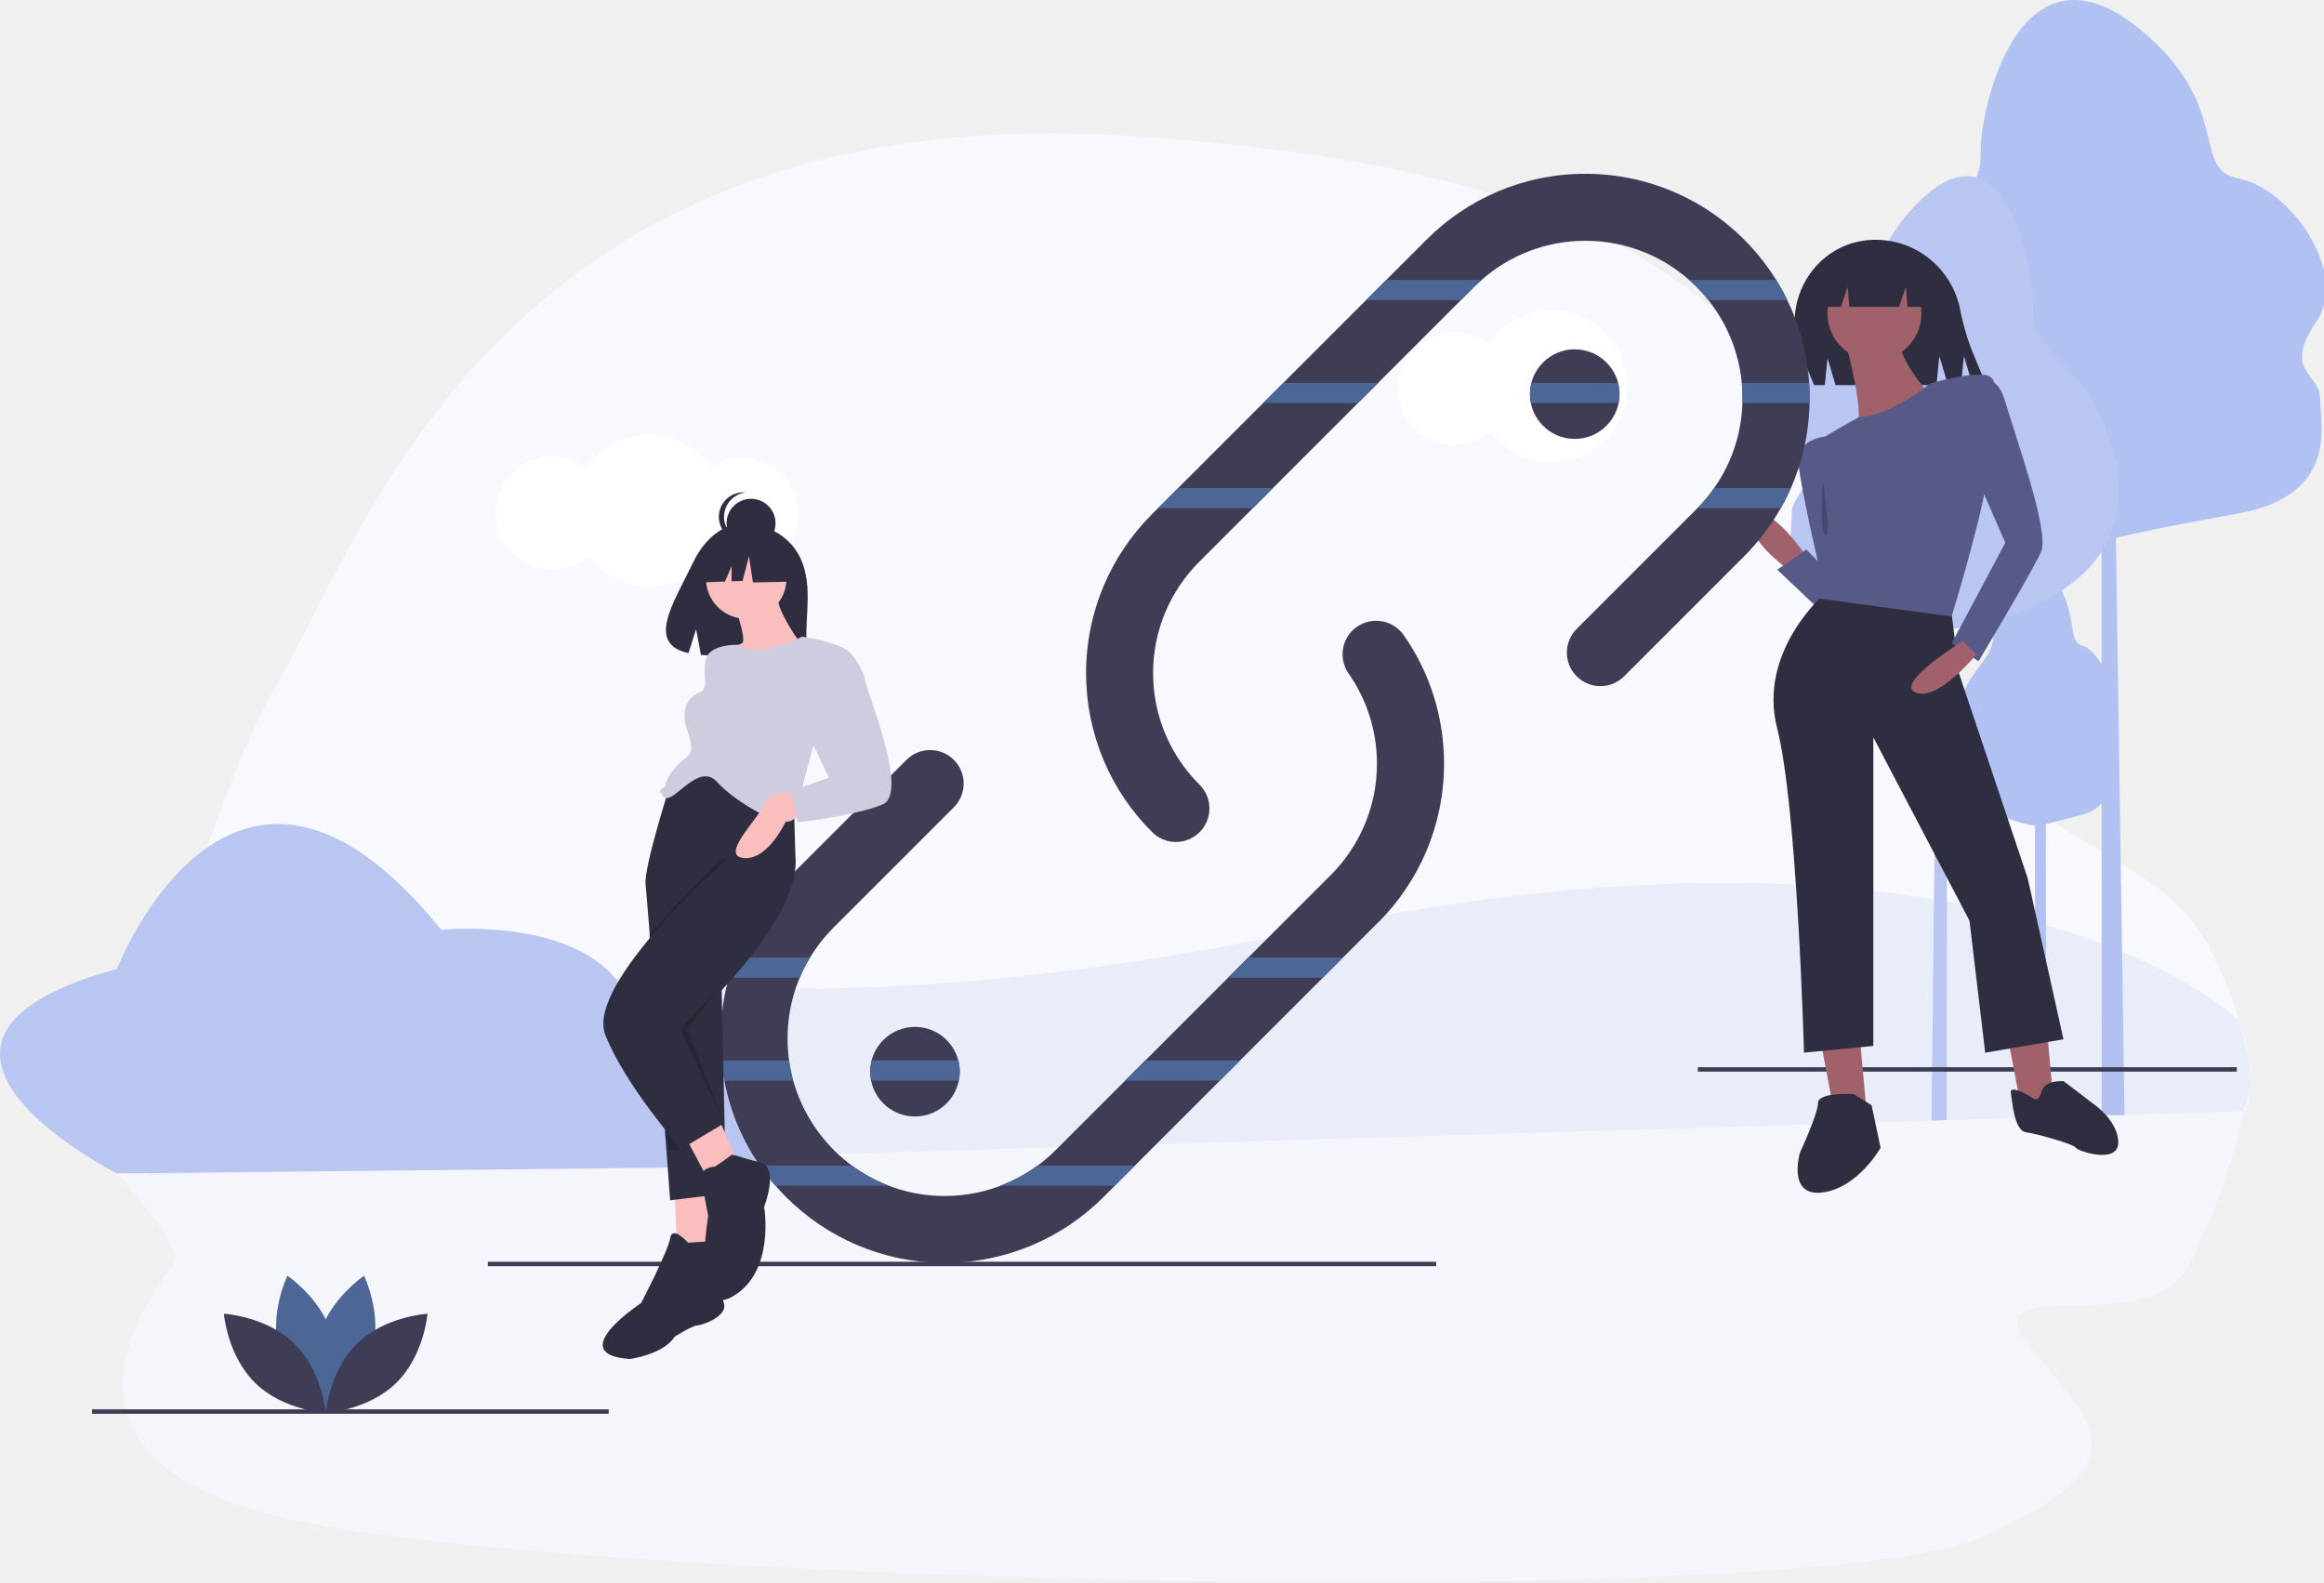
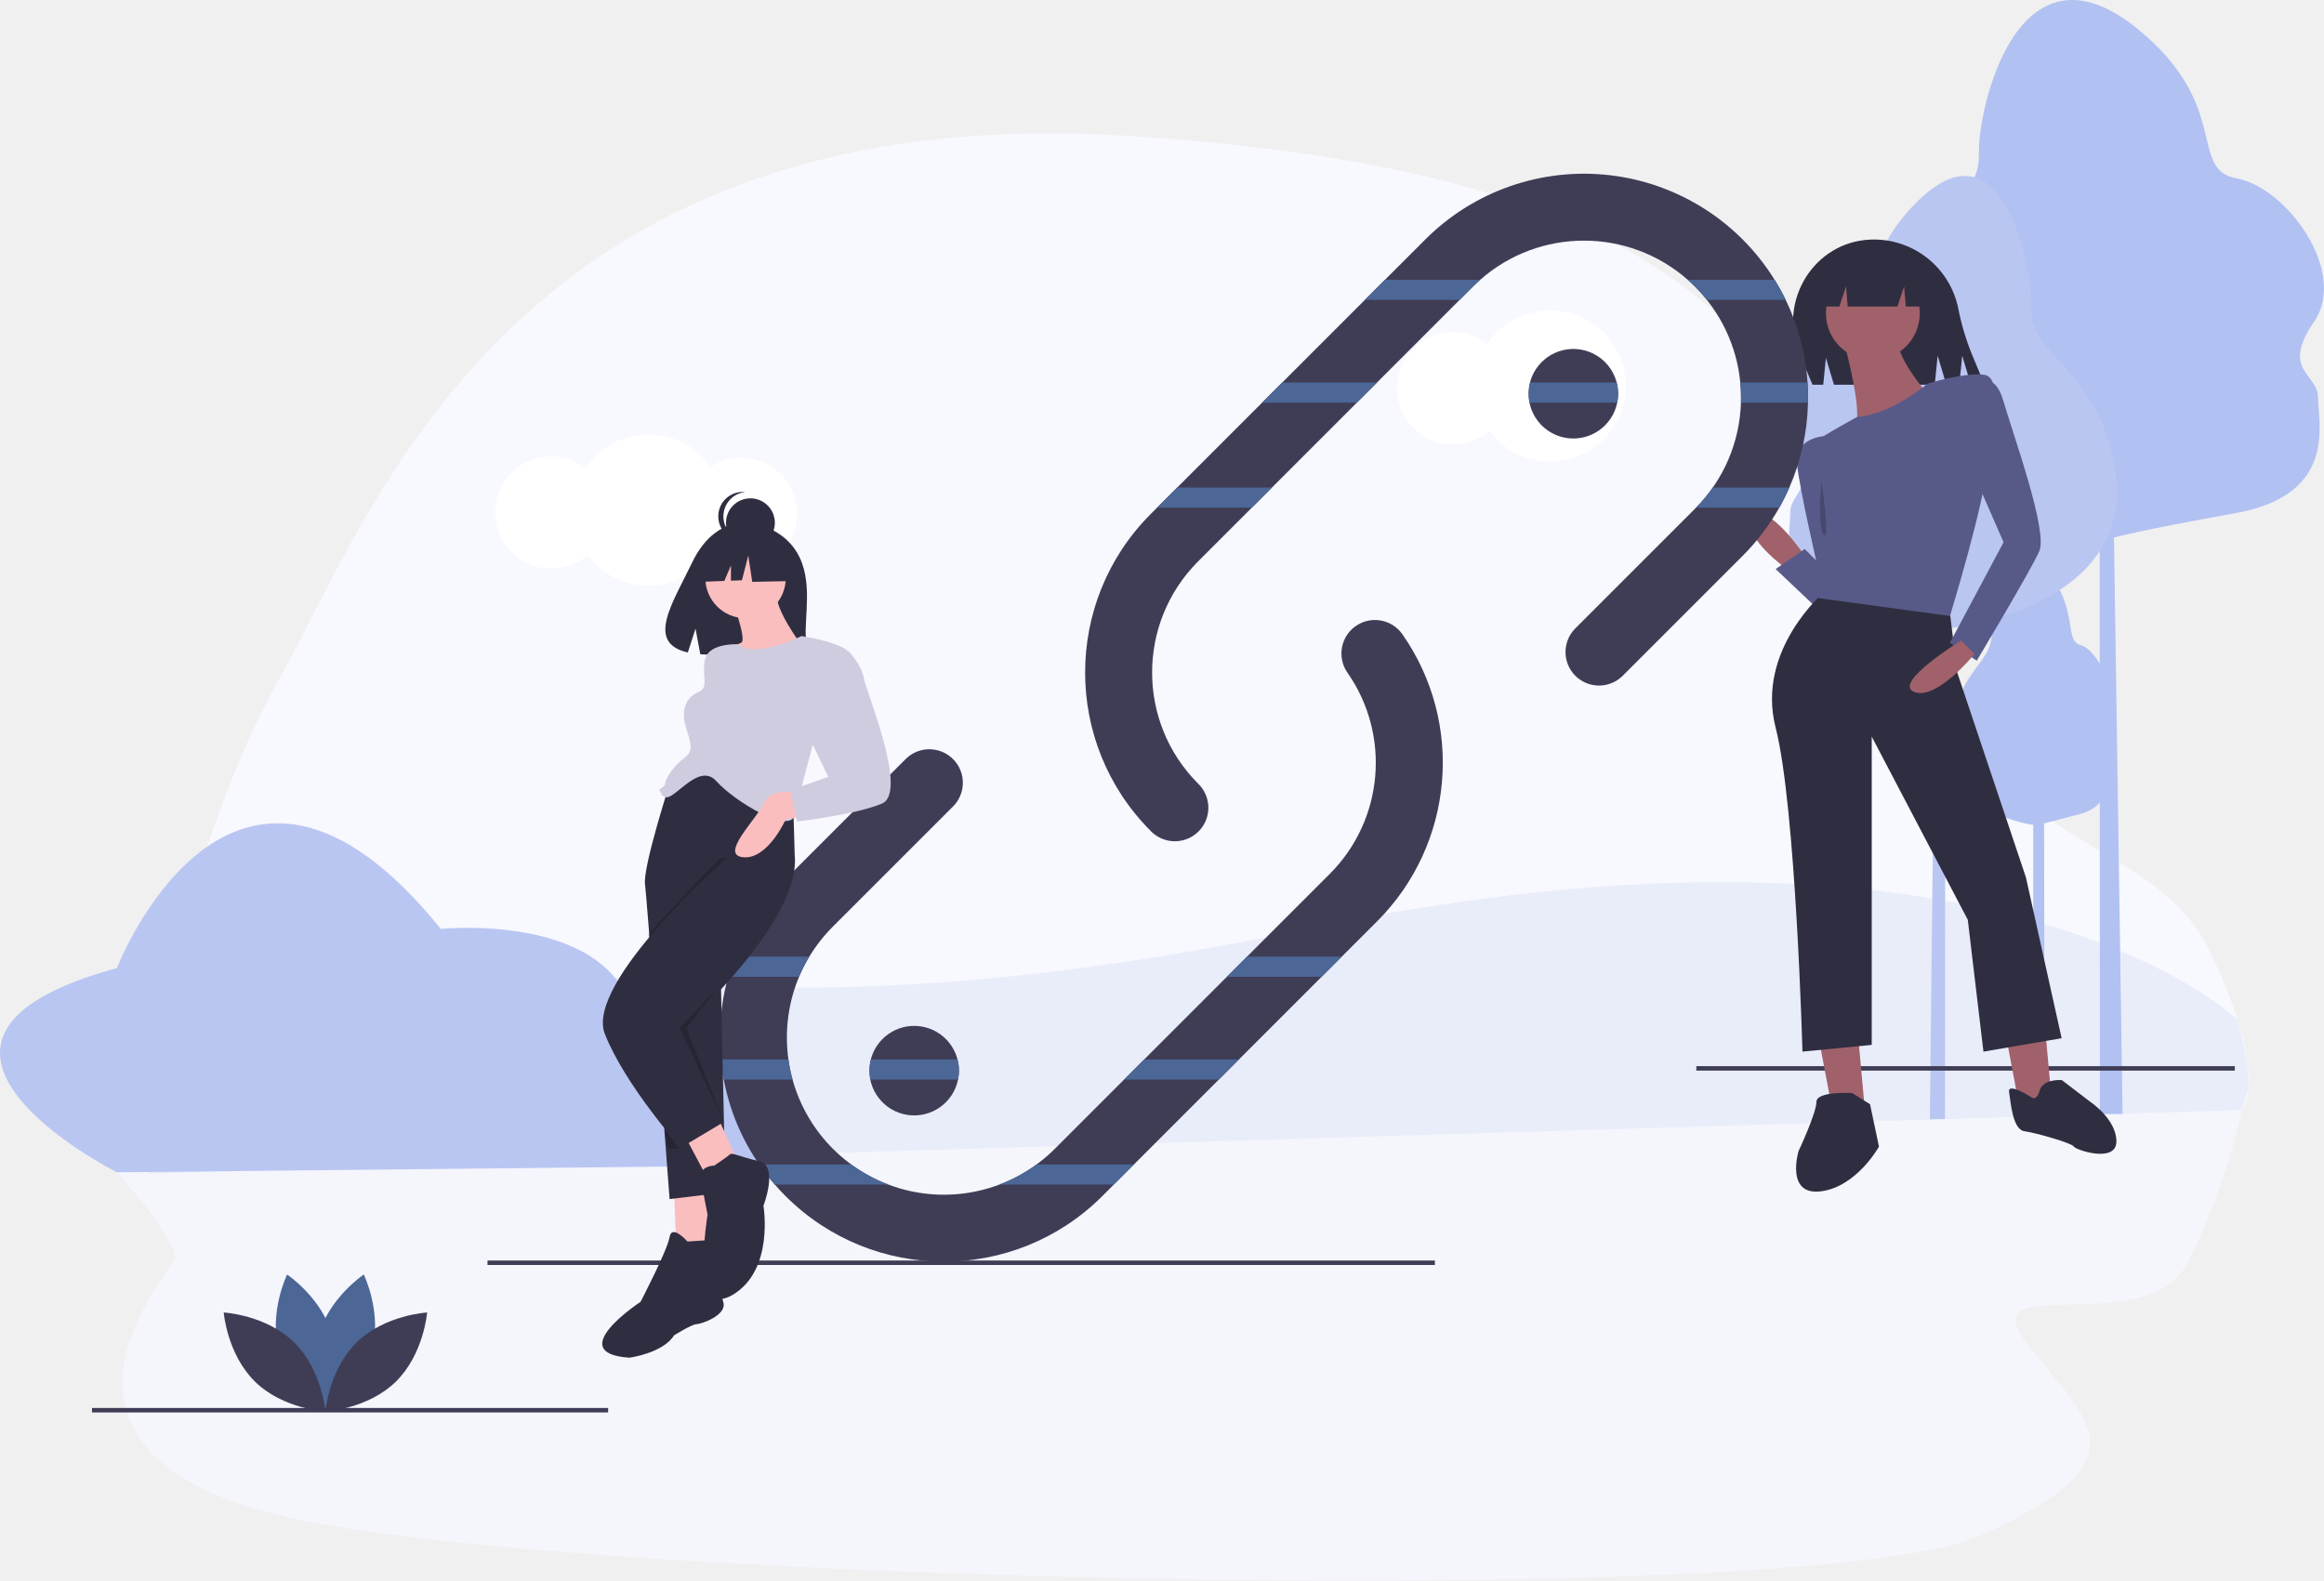
- <svg xmlns="http://www.w3.org/2000/svg" version="1.1" viewBox="0 0 47 32">
-   <path fill="#f8f8ff" d="M2.384 23.75s1.428-6.809 3.238-9.952 4.619-11.856 17.237-11.047 13.522 5.142 15.57 9.952 5.142 4.095 6.333 6.619 0.619 3.143 0.619 3.143z" />
-   <path fill="#f5f5fc" d="M2.384 23.75s1.286 1.428 1.143 1.762-3.524 4.047 2.666 5.285 30.521 1.809 33.902 0.286 2.19-2.285 0.952-3.857 2.428-0.048 3.238-1.667c0.455-0.889 0.832-1.922 1.078-3.005l0.017-0.090z" />
-   <path fill="#e9edfa" d="M45.292 20.647s-4.863-4.778-18.91-1.826-19.094-0.594-21.189-0.594-2.202 5.535-2.202 5.535l42.384-1.29 0.114-0.36c0.014-0.071 0.022-0.152 0.022-0.236 0-0.034-0.001-0.068-0.004-0.102l0 0.004-0.018-0.219c-0.007-0.076-0.016-0.143-0.029-0.209l0.002 0.012z" />
-   <path fill="#bac6f2" d="M2.366 23.733s-5.324-2.684 0-4.136c0 0 2.333-6.028 6.556-0.792 0 0 3.872-0.396 3.96 2.2 0 0 0.836 0.571 2.112 0.704s1.364 1.188 1.1 1.496-1.188 0.396-1.188 0.396z" />
-   <path fill="#b1c1f2" d="M42.505 22.554l-0.004-11.727s-5.637-0.446-4.803-3.976c0.549-2.325 2.404-2.508 2.359-3.734-0.032-0.886 0.773-4.512 3.206-2.536 1.922 1.561 1.019 2.848 2.012 3.031 1.017 0.187 2.257 1.897 1.567 2.9s0.079 1.040 0.079 1.541 0.408 1.959-1.661 2.333-2.469 0.496-2.469 0.496l0.174 11.67z" />
-   <path fill="#b1c1f2" d="M41.156 22.6v-5.901s-1.943-0.225-1.656-2.006c0.19-1.173 0.829-1.265 0.813-1.884-0.011-0.447 0.267-2.276 1.105-1.279 0.663 0.787 0.352 1.437 0.693 1.529 0.35 0.095 0.778 0.957 0.54 1.463s0.027 0.524 0.027 0.778 0.143 0.989-0.571 1.178-0.733 0.19-0.733 0.19l0.011 5.914z" />
-   <path fill="#bac6f2" d="M39.37 22.655l0.006-9.925s4.005-0.377 3.413-3.366c-0.39-1.969-1.708-2.124-1.676-3.161 0.023-0.75-0.549-3.82-2.278-2.147-1.365 1.321-0.724 2.411-1.428 2.566-0.722 0.159-1.604 1.606-1.114 2.456s-0.056 0.88-0.056 1.305-0.29 1.659 1.18 1.977 1.755 0.42 1.755 0.42l-0.109 9.882z" />
-   <path fill="#fff" d="M16.141 10.403c0 0.628-0.509 1.137-1.137 1.137s-1.137-0.509-1.137-1.137c0-0.628 0.509-1.137 1.137-1.137s1.137 0.509 1.137 1.137z" />
-   <path fill="#fff" d="M12.296 10.375c0 0.628-0.509 1.137-1.137 1.137s-1.137-0.509-1.137-1.137c0-0.628 0.509-1.137 1.137-1.137s1.137 0.509 1.137 1.137z" />
-   <path fill="#fff" d="M14.655 10.327c0 0.845-0.685 1.531-1.531 1.531s-1.531-0.685-1.531-1.531c0-0.845 0.685-1.531 1.531-1.531s1.531 0.685 1.531 1.531z" />
-   <path fill="#fff" d="M30.55 7.861c0 0.628-0.509 1.137-1.137 1.137s-1.137-0.509-1.137-1.137c0-0.628 0.509-1.137 1.137-1.137s1.137 0.509 1.137 1.137z" />
-   <path fill="#fff" d="M32.908 7.813c0 0.845-0.685 1.531-1.531 1.531s-1.531-0.685-1.531-1.531c0-0.845 0.685-1.531 1.531-1.531s1.531 0.685 1.531 1.531z" />
-   <path fill="#3f3d56" d="M34.336 21.584h10.9v0.090h-10.9v-0.090z" />
-   <path fill="#a0616a" d="M36.767 20.771l0.317 1.673 0.678 0.181-0.181-1.99z" />
-   <path fill="#a0616a" d="M40.566 20.771l0.317 1.673 0.678 0.181-0.181-1.99z" />
-   <path fill="#2f2e41" d="M37.49 22.128s-0.724-0.045-0.724 0.181-0.362 0.995-0.362 0.995-0.271 0.905 0.452 0.814 1.176-0.905 1.176-0.905l-0.181-0.859z" />
-   <path fill="#2f2e41" d="M41.115 22.211s-0.483-0.31-0.448-0.103 0.069 0.759 0.31 0.793 0.965 0.241 1 0.31 0.862 0.345 0.862-0.103-0.517-0.793-0.517-0.793l-0.586-0.448s-0.379-0.034-0.448 0.207-0.172 0.138-0.172 0.138z" />
-   <path fill="#a0616a" d="M36.529 11.249s-0.769-1.131-1.040-0.769 0.678 1.040 0.678 1.040z" />
-   <path fill="#575a89" d="M36.801 12.335c-0.045-0.045-0.859-0.814-0.859-0.814l0.588-0.407 0.678 0.678z" />
-   <path fill="#575a89" d="M36.914 8.829s-0.588 0.045-0.543 0.543 0.43 2.148 0.43 2.148l0.226 0.452s0.837-2.601-0.113-3.143z" />
-   <path fill="#2f2e41" d="M36.959 7.246l0.163 0.543h2.040l0.059-0.588 0.176 0.588h0.262l0.059-0.588 0.176 0.588h0.276l-0.259-0.625c-0.11-0.262-0.204-0.572-0.268-0.892l-0.005-0.032c-0.169-0.799-0.868-1.39-1.706-1.39v0q-0.036 0-0.072 0.001c-1.143 0.046-1.876 1.244-1.437 2.3l0.265 0.638h0.217z" />
-   <path fill="#2f2e41" d="M36.936 11.973s-1.402 1.176-0.995 2.759 0.543 6.558 0.543 6.558l1.402-0.136v-6.241l1.945 3.709 0.317 2.669 1.583-0.271-0.723-3.257-1.392-4.151-0.146-1.197z" />
-   <path fill="#a0616a" d="M38.859 6.342c0 0.525-0.425 0.95-0.95 0.95s-0.95-0.425-0.95-0.95c0-0.525 0.425-0.95 0.95-0.95s0.95 0.425 0.95 0.95z" />
-   <path fill="#a0616a" d="M37.343 6.998s0.407 1.493 0.181 1.673 1.583-0.588 1.583-0.588-0.769-0.859-0.678-1.221z" />
-   <path fill="#575a89" d="M39.017 7.766s-0.724 0.623-1.425 0.673c0 0-0.927 0.503-0.882 0.548s0.181 0.678 0.181 0.678 0.226 0.349 0.226 1.085c0 0.090-0.317 1.357-0.317 1.357l2.669 0.362s0.724-2.352 0.769-3.166 0.317-1.673-0.090-1.719-1.131 0.181-1.131 0.181z" />
-   <path fill="#575a89" d="M40.057 7.766s0.317-0.271 0.498 0.362 0.904 2.623 0.724 3.030-1.266 2.216-1.266 2.216l-0.543-0.362 1.085-2.035-0.633-1.447z" />
-   <path fill="#a0616a" d="M39.695 12.968s-1.402 0.859-0.95 1.040 1.221-0.769 1.221-0.769z" />
-   <path fill="#2f2e41" d="M36.869 5.256v0.95h0.362l0.136-0.407 0.034 0.407h1.006l0.136-0.407 0.034 0.407h0.418v-0.95z" />
-   <path fill="#000" opacity="0.2" d="M36.869 9.734s-0.090 0.905 0.045 1.085-0.045-1.085-0.045-1.085z" />
-   <path fill="#3f3d56" d="M9.867 25.519h19.177v0.090h-19.177v-0.090z" />
-   <path fill="#3f3d56" d="M27.878 18.649l-5.564 5.564c-0.821 0.821-1.955 1.328-3.207 1.328s-2.386-0.508-3.207-1.328v0c-0.075-0.075-0.147-0.152-0.216-0.232-0.107-0.121-0.211-0.254-0.307-0.392l-0.009-0.014c-0.341-0.488-0.592-1.066-0.712-1.691l-0.005-0.028q-0.039-0.201-0.058-0.407-0.021-0.219-0.021-0.442c0-0.001 0-0.003 0-0.004 0-0.437 0.061-0.859 0.176-1.259l-0.008 0.032q0.058-0.207 0.135-0.407c0.241-0.612 0.589-1.135 1.025-1.569l2.427-2.427c0.123-0.125 0.295-0.203 0.484-0.203 0.375 0 0.678 0.304 0.678 0.678 0 0.19-0.078 0.361-0.203 0.484l-2.427 2.427c-0.179 0.179-0.337 0.379-0.47 0.596l-0.008 0.014c-0.284 0.465-0.453 1.027-0.453 1.629 0 0.003 0 0.007 0 0.010v-0c0 0.156 0.011 0.309 0.032 0.46l-0.002-0.017c0.022 0.157 0.051 0.295 0.089 0.429l-0.005-0.022c0.384 1.355 1.609 2.331 3.063 2.331 0.878 0 1.674-0.356 2.249-0.932l5.564-5.564c0.574-0.576 0.929-1.371 0.929-2.248 0-0.682-0.215-1.315-0.58-1.833l0.007 0.010c-0.076-0.108-0.122-0.243-0.122-0.388 0-0.375 0.304-0.679 0.679-0.679 0.229 0 0.432 0.114 0.555 0.288l0.001 0.002c0.511 0.725 0.817 1.626 0.817 2.599 0 1.252-0.507 2.387-1.326 3.208l0-0z" />
-   <path fill="#3f3d56" d="M36.597 8.050q0 0.050-0.001 0.1c-0.013 0.624-0.15 1.213-0.388 1.747l0.011-0.029c-0.072 0.165-0.14 0.299-0.215 0.428l0.011-0.021c-0.214 0.374-0.461 0.696-0.747 0.981l-2.427 2.427c-0.122 0.12-0.29 0.194-0.475 0.194-0.375 0-0.678-0.304-0.678-0.678 0-0.185 0.074-0.353 0.194-0.475l2.427-2.427c0.007-0.007 0.014-0.014 0.021-0.022 0.541-0.549 0.883-1.295 0.908-2.121l0-0.005c0.001-0.033 0.002-0.067 0.002-0.1q0-0.155-0.014-0.307c-0.076-0.763-0.412-1.437-0.916-1.941l-0-0c-0.048-0.048-0.098-0.095-0.149-0.139-0.557-0.492-1.293-0.792-2.099-0.792s-1.542 0.3-2.102 0.795l0.003-0.003c-0.051 0.044-0.1 0.091-0.149 0.139l-5.564 5.564c-0.574 0.576-0.93 1.37-0.93 2.248s0.355 1.672 0.93 2.248l-0-0c0.129 0.124 0.209 0.297 0.209 0.49 0 0.375-0.304 0.678-0.678 0.678-0.192 0-0.366-0.080-0.49-0.209l-0-0c-0.82-0.821-1.326-1.955-1.326-3.207s0.507-2.386 1.326-3.207l5.564-5.564c0.821-0.82 1.955-1.327 3.207-1.327 1.621 0 3.044 0.849 3.847 2.128l0.011 0.019c0.071 0.111 0.146 0.244 0.213 0.381l0.011 0.026c0.242 0.488 0.401 1.058 0.442 1.66l0.001 0.014q0.010 0.153 0.010 0.307z" />
-   <path fill="#4c6796" d="M7.53 27.335c-0.207 0.766-0.917 1.24-0.917 1.24s-0.374-0.767-0.167-1.533 0.917-1.24 0.917-1.24 0.373 0.767 0.167 1.533z" />
-   <path fill="#4c6796" d="M5.645 27.335c0.207 0.766 0.917 1.24 0.917 1.24s0.374-0.767 0.167-1.533-0.917-1.24-0.917-1.24-0.374 0.767-0.167 1.533z" />
-   <path fill="#3f3d56" d="M5.949 27.171c0.569 0.553 0.638 1.404 0.638 1.404s-0.852-0.047-1.421-0.6-0.638-1.404-0.638-1.404 0.852 0.046 1.421 0.6z" />
-   <path fill="#3f3d56" d="M7.225 27.171c-0.569 0.553-0.638 1.404-0.638 1.404s0.852-0.047 1.421-0.6 0.638-1.404 0.638-1.404-0.852 0.046-1.421 0.6z" />
-   <path fill="#3f3d56" d="M32.753 7.97c0 0.064-0.007 0.127-0.019 0.187l0.001-0.006c-0.087 0.417-0.451 0.726-0.888 0.726-0.501 0-0.906-0.406-0.906-0.906s0.406-0.906 0.906-0.906c0.5 0 0.906 0.405 0.906 0.905v0z" />
-   <path fill="#3f3d56" d="M19.41 21.674c-0 0.064-0.007 0.126-0.019 0.187l0.001-0.006c-0.087 0.417-0.451 0.726-0.888 0.726-0.501 0-0.906-0.406-0.906-0.906s0.406-0.906 0.906-0.906c0.5 0 0.906 0.405 0.906 0.906v0z" />
-   <path fill="#3f3d56" d="M1.862 28.504h10.448v0.090h-10.448v-0.090z" />
-   <path fill="#4c6796" d="M28.035 5.663h1.928c-0.051 0.044-0.1 0.091-0.149 0.139l-0.268 0.268h-1.918z" />
-   <path fill="#4c6796" d="M36.145 6.070h-1.596c-0.078-0.098-0.156-0.185-0.239-0.268l-0-0c-0.048-0.048-0.098-0.095-0.149-0.139h1.759c0.071 0.111 0.146 0.244 0.213 0.381l0.011 0.026z" />
-   <path fill="#4c6796" d="M25.954 7.744h1.919l-0.407 0.407h-1.919z" />
-   <path fill="#4c6796" d="M32.724 7.744c0.018 0.068 0.028 0.146 0.028 0.226 0 0.064-0.007 0.126-0.019 0.187l0.001-0.006h-1.773c-0.012-0.054-0.018-0.117-0.018-0.181 0-0.080 0.010-0.158 0.030-0.233l-0.001 0.006z" />
-   <path fill="#4c6796" d="M36.597 8.051q0 0.050-0.001 0.1h-1.357c0.001-0.033 0.002-0.067 0.002-0.1q0-0.155-0.014-0.307h1.361q0.010 0.152 0.010 0.307z" />
-   <path fill="#4c6796" d="M23.828 9.87h1.919l-0.407 0.407h-1.919z" />
-   <path fill="#4c6796" d="M36.219 9.87c-0.072 0.165-0.14 0.299-0.215 0.428l0.011-0.021h-1.685c0.121-0.123 0.232-0.255 0.332-0.397l0.007-0.010z" />
-   <path fill="#4c6796" d="M16.381 19.367c-0.070 0.114-0.139 0.247-0.199 0.386l-0.008 0.021h-1.434q0.058-0.207 0.135-0.407z" />
-   <path fill="#4c6796" d="M27.159 19.367l-0.407 0.407h-1.919l0.407-0.407z" />
-   <path fill="#4c6796" d="M16.042 21.855h-1.392q-0.039-0.201-0.058-0.407h1.366c0.022 0.157 0.051 0.295 0.090 0.429l-0.005-0.022z" />
-   <path fill="#4c6796" d="M19.41 21.674c-0 0.064-0.007 0.126-0.019 0.187l0.001-0.006h-1.773c-0.012-0.054-0.018-0.117-0.018-0.181 0-0.080 0.010-0.158 0.030-0.233l-0.001 0.006h1.752c0.018 0.068 0.028 0.146 0.028 0.226 0 0 0 0 0 0v0z" />
-   <path fill="#4c6796" d="M25.078 21.448l-0.407 0.407h-1.919l0.407-0.407z" />
-   <path fill="#4c6796" d="M17.983 23.981h-2.3c-0.107-0.121-0.211-0.254-0.307-0.392l-0.009-0.014h1.865c0.216 0.16 0.464 0.297 0.729 0.4l0.022 0.007z" />
-   <path fill="#4c6796" d="M22.952 23.574l-0.407 0.407h-2.316c0.287-0.11 0.534-0.247 0.759-0.413l-0.009 0.006z" />
-   <path fill="#2f2e41" d="M16.136 11.192c-0.346-0.584-1.030-0.611-1.030-0.611s-0.667-0.085-1.094 0.805c-0.399 0.829-0.949 1.63-0.089 1.824l0.155-0.484 0.097 0.52c0.072 0.006 0.156 0.009 0.241 0.009 0.045 0 0.089-0.001 0.133-0.003l-0.006 0c0.921-0.030 1.798 0.009 1.77-0.322-0.038-0.439 0.155-1.176-0.177-1.738z" />
-   <path fill="#fbbebe" d="M13.644 24.094l0.045 1.176h0.814l-0.045-1.266z" />
-   <path fill="#2f2e41" d="M15.86 15.772l-0.082 0.274-1.184 3.933 0.090 4.161-1.131 0.136s-0.033-0.437-0.081-1.082c-0.097-1.277-0.256-3.372-0.349-4.511-0.034-0.422-0.058-0.712-0.067-0.784-0.045-0.362 0.543-2.171 0.543-2.171l1.176-0.090z" />
-   <path fill="#2f2e41" d="M13.915 25.134s-0.317-0.362-0.362-0.090-0.588 1.311-0.588 1.311-1.583 1.040-0.226 1.131c0 0 0.678-0.090 0.905-0.452 0 0 0.362-0.226 0.452-0.226s0.633-0.181 0.543-0.452-0.045-1.266-0.045-1.266z" />
-   <path fill="#fbbebe" d="M13.87 23.008l0.407 0.769 0.633-0.317-0.407-0.905z" />
-   <path fill="#000" opacity="0.2" d="M13.553 20.792s-0.337-0.737-0.43-1.877c0.655-0.732 1.447-1.538 1.447-1.538l0.95-0.045 0.294-0.023c0.069 0.688-0.513 1.573-1.103 2.279-0.367 0.435-0.746 0.828-1.148 1.195l-0.010 0.009z" />
-   <path fill="#2f2e41" d="M14.729 17.355s-2.895 2.533-2.488 3.573 1.538 2.307 1.538 2.307l0.874-0.521-0.828-1.921s0.347-0.308 0.77-0.764c0.688-0.743 1.575-1.878 1.491-2.718l-0.045-1.538-0.769 0.090z" />
-   <path fill="#2f2e41" d="M14.458 23.596s-0.317 0-0.271 0.271 0.136 0.724 0.136 0.724-0.362 2.126 0.498 1.628 0.633-1.809 0.633-1.809 0.317-0.814-0.090-0.905-0.543-0.181-0.588-0.136-0.317 0.226-0.317 0.226z" />
-   <path fill="#fbbebe" d="M15.905 11.701c0 0.45-0.364 0.814-0.814 0.814s-0.814-0.364-0.814-0.814c0-0.45 0.364-0.814 0.814-0.814s0.814 0.364 0.814 0.814z" />
-   <path fill="#fbbebe" d="M14.775 12.018s0.362 0.95 0.226 0.995-0.407 0.271-0.407 0.271l0.452 0.407 1.176-0.633s-0.543-0.724-0.498-1.040z" />
-   <path fill="#cfcce0" d="M16.222 12.877s-0.946 0.467-1.287 0.165c0 0-0.567-0.030-0.658 0.287s0.090 0.588-0.136 0.678-0.384 0.339-0.249 0.746 0.113 0.475-0.068 0.611-0.362 0.407-0.362 0.498-0.181 0.090-0.090 0.181-0.090 0 0.090 0.090 0.678-0.724 1.040-0.317 1.492 1.085 1.583 0.678 0.362-1.402 0.362-1.402 0.95-1.764 0.678-1.945-0.905-0.272-0.905-0.272z" />
-   <path fill="#fbbebe" d="M16.086 16.043s-0.498-0.090-0.633 0.226-0.905 1.040-0.407 1.085 0.859-0.769 0.859-0.769l0.498-0.090z" />
-   <path fill="#cfcce0" d="M16.584 13.149l0.591 0.033s0.268 0.284 0.313 0.555 0.905 2.307 0.362 2.533-1.719 0.362-1.719 0.362l-0.136-0.633 0.769-0.271-0.543-1.131z" />
-   <path fill="#000" opacity="0.2" d="M13.893 20.815l0.744 1.86-0.88-1.86 0.769-0.814z" />
-   <path fill="#000" opacity="0.2" d="M13.447 22.862l0.31 0.395h-0.226z" />
-   <path fill="#2f2e41" d="M15.684 10.583c0 0.273-0.221 0.495-0.495 0.495s-0.495-0.221-0.495-0.495c0-0.273 0.221-0.495 0.495-0.495s0.495 0.221 0.495 0.495z" />
-   <path fill="#2f2e41" d="M14.643 10.453c0-0.255 0.193-0.465 0.44-0.492l0.002-0c-0.016-0.002-0.034-0.003-0.052-0.003h-0c-0.273 0-0.495 0.221-0.495 0.495s0.221 0.495 0.495 0.495v0c0.018 0 0.036-0.001 0.054-0.003l-0.002 0c-0.25-0.027-0.443-0.237-0.443-0.492v0z" />
-   <path fill="#2f2e41" d="M15.983 11.136l-0.676-0.354-0.933 0.145-0.193 0.853 0.481-0.018 0.134-0.313v0.308l0.222-0.009 0.129-0.499 0.080 0.531 0.789-0.016z" />
+ <svg xmlns="http://www.w3.org/2000/svg" viewBox="0 0 682.175 464.057">
+   <g id="Group_50" data-name="Group 50" transform="translate(-619 -162)">
+     <g id="bg-13" transform="translate(618.993 161.997)">
+       <path id="Path_323" data-name="Path 323" d="M521,555.168s20.715-98.742,46.954-144.315,66.979-171.935,249.962-160.2,196.1,74.574,225.794,144.315,74.574,59.383,91.837,95.98,8.977,45.573,8.977,45.573Z" transform="translate(-486.418 -210.745)" fill="#f8f8ff" />
+       <path id="Path_324" data-name="Path 324" d="M521,683.644s18.644,20.715,16.572,25.549-51.1,58.693,38.668,76.646,442.612,26.239,491.638,4.143,31.763-33.144,13.81-55.931,35.216-.69,46.954-24.168A195.1,195.1,0,0,0,1144.524,665Z" transform="translate(-486.418 -339.22)" fill="#f5f5fc" />
+       <path id="Path_325" data-name="Path 325" d="M1147.186,608.7s-70.528-69.292-274.226-26.481S596.068,573.6,565.686,573.6s-31.936,80.271-31.936,80.271l614.637-18.7,1.65-5.227a18.641,18.641,0,0,0,.262-4.833l-.262-3.176a28.438,28.438,0,0,0-.394-2.845Z" transform="translate(-490.364 -309.278)" fill="#e9edfa" />
+       <path id="Path_326" data-name="Path 326" d="M505.24,645.711s-77.205-38.924,0-59.977c0,0,33.835-87.418,95.075-11.483,0,0,56.152-5.745,57.429,31.9,0,0,12.125,8.286,30.631,10.213s19.783,17.228,15.951,21.7S687.1,643.8,687.1,643.8Z" transform="translate(-470.92 -301.536)" fill="#bac6f2" />
+       <path id="Path_327" data-name="Path 327" d="M1331.814,520.278l-.062-170.064s-81.742-6.463-69.658-57.657c7.955-33.717,34.856-36.369,34.208-54.149-.47-12.843,11.207-65.432,46.491-36.783,27.876,22.635,14.777,41.3,29.174,43.951,14.742,2.714,32.73,27.51,22.731,42.052s1.139,15.081,1.139,22.352,5.911,28.414-24.085,33.835-35.809,7.2-35.809,7.2l2.52,169.235Z" transform="translate(-715.407 -193.2)" fill="#b1c1f2" />
+       <path id="Path_328" data-name="Path 328" d="M1324.328,593.991V508.41s-28.179-3.259-24.016-29.084c2.762-17.007,12.015-18.347,11.794-27.316-.159-6.477,3.867-33.006,16.026-18.554,9.612,11.414,5.1,20.832,10.054,22.172,5.082,1.381,11.283,13.879,7.837,21.212s.394,7.6.394,11.276,2.071,14.335-8.286,17.083-10.634,2.762-10.634,2.762l.166,85.76Z" transform="translate(-727.483 -266.243)" fill="#b1c1f2" />
+       <path id="Path_329" data-name="Path 329" d="M1276.836,544.9l.083-143.935s58.078-5.469,49.5-48.819c-5.655-28.552-24.768-30.8-24.306-45.842.331-10.875-7.962-55.4-33.034-31.142-19.8,19.161-10.5,34.967-20.715,37.211-10.475,2.3-23.256,23.291-16.151,35.609s-.808,12.767-.808,18.927-4.2,24.057,17.118,28.677,25.445,6.09,25.445,6.09l-1.588,143.307Z" transform="translate(-705.899 -216.359)" fill="#bac6f2" />
+       <circle id="Ellipse_377" data-name="Ellipse 377" cx="16.482" cy="16.482" r="16.482" transform="translate(201.111 134.38)" fill="#fff" />
+       <circle id="Ellipse_378" data-name="Ellipse 378" cx="16.482" cy="16.482" r="16.482" transform="translate(145.36 133.979)" fill="#fff" />
+       <circle id="Ellipse_379" data-name="Ellipse 379" cx="22.2" cy="22.2" r="22.2" transform="translate(168.133 127.558)" fill="#fff" />
+       <circle id="Ellipse_380" data-name="Ellipse 380" cx="16.482" cy="16.482" r="16.482" transform="translate(410.071 97.521)" fill="#fff" />
+       <circle id="Ellipse_381" data-name="Ellipse 381" cx="22.2" cy="22.2" r="22.2" transform="translate(432.837 91.106)" fill="#fff" />
+     </g>
+     <g id="undraw_share_link_qtxe" transform="translate(646 212.959)">
+       <rect id="Rectangle_131" data-name="Rectangle 131" width="158.07" height="1.312" transform="translate(470.93 262.043)" fill="#3f3d56" />
+       <path id="Path_270" data-name="Path 270" d="M771.744,380.5l4.591,24.268,9.838,2.624-2.624-28.859Z" transform="translate(-265.564 -130.242)" fill="#a0616a" />
+       <path id="Path_271" data-name="Path 271" d="M855.744,380.5l4.591,24.268,9.838,2.624-2.624-28.859Z" transform="translate(-294.469 -130.242)" fill="#a0616a" />
+       <path id="Path_272" data-name="Path 272" d="M899.606,584.253s-10.494-.656-10.494,2.624-5.247,14.43-5.247,14.43-3.935,13.118,6.559,11.806,17.053-13.118,17.053-13.118l-2.624-12.462Z" transform="translate(-382.932 -314.319)" fill="#2f2e41" />
+       <path id="Path_273" data-name="Path 273" d="M984.959,583.489s-7-4.5-6.5-1.5,1,11,4.5,11.5,14,3.5,14.5,4.5,12.5,5,12.5-1.5-7.5-11.5-7.5-11.5l-8.5-6.5s-5.5-.5-6.5,3S984.959,583.489,984.959,583.489Z" transform="translate(-415.722 -312.346)" fill="#2f2e41" />
+       <path id="Path_274" data-name="Path 274" d="M878.715,337.357s-11.15-16.4-15.086-11.15,9.838,15.086,9.838,15.086Z" transform="translate(-375.974 -225.185)" fill="#a0616a" />
+       <path id="Path_275" data-name="Path 275" d="M886.462,358.459C885.806,357.8,874,346.653,874,346.653l8.527-5.9,9.838,9.838Z" transform="translate(-379.786 -230.546)" fill="#575a89" />
+       <path id="Path_276" data-name="Path 276" d="M891.352,290.25s-8.527.656-7.871,7.871,6.231,31.155,6.231,31.155l3.28,6.559S905.125,298.121,891.352,290.25Z" transform="translate(-383.036 -213.169)" fill="#575a89" />
+       <path id="Path_277" data-name="Path 277" d="M891.441,237.012l2.361,7.871h29.581l.853-8.527,2.558,8.527h3.8l.853-8.527,2.558,8.527h4l-3.762-9.062a73.069,73.069,0,0,1-3.966-13.408,25.26,25.26,0,0,0-24.739-20.163h0q-.523,0-1.041.021c-16.58.672-27.2,18.035-20.837,33.36l3.84,9.252h3.148Z" transform="translate(-382.469 -182.887)" fill="#2f2e41" />
+       <path id="Path_278" data-name="Path 278" d="M887.866,359.75s-20.333,17.053-14.43,40.009,7.871,95.1,7.871,95.1l20.333-1.968V402.383l28.2,53.783,4.591,38.7,22.956-3.935L946.9,443.7l-20.181-60.2L924.6,366.141Z" transform="translate(-379.222 -237.084)" fill="#2f2e41" />
+       <circle id="Ellipse_374" data-name="Ellipse 374" cx="13.774" cy="13.774" r="13.774" transform="translate(508.972 27.233)" fill="#a0616a" />
+       <path id="Path_279" data-name="Path 279" d="M905,248.718s5.9,21.644,2.624,24.268,22.956-8.527,22.956-8.527S919.43,252,920.741,246.75Z" transform="translate(-390.453 -198.2)" fill="#a0616a" />
+       <path id="Path_280" data-name="Path 280" d="M924.438,265.328s-10.5,9.033-20.664,9.764c0,0-13.442,7.29-12.786,7.945s2.624,9.838,2.624,9.838,3.279,5.064,3.279,15.741c0,1.312-4.591,19.677-4.591,19.677l38.7,5.247s10.494-34.106,11.15-45.912,4.591-24.268-1.312-24.924S924.438,265.328,924.438,265.328Z" transform="translate(-385.623 -203.66)" fill="#575a89" />
+       <path id="Path_281" data-name="Path 281" d="M960.527,266.31s4.591-3.935,7.215,5.247S980.859,309.6,978.236,315.5s-18.365,32.139-18.365,32.139L952,342.394l15.741-29.515-9.182-20.989Z" transform="translate(-406.626 -204.642)" fill="#575a89" />
+       <path id="Path_282" data-name="Path 282" d="M949.09,381.75s-20.333,12.462-13.774,15.086,17.709-11.15,17.709-11.15Z" transform="translate(-400.437 -244.655)" fill="#a0616a" />
+       <path id="Path_283" data-name="Path 283" d="M774,38.5V52.274h5.247l1.968-5.9.492,5.9H796.3l1.968-5.9.492,5.9h6.067V38.5Z" transform="translate(-266.34 -13.234)" fill="#2f2e41" />
+       <path id="Path_284" data-name="Path 284" d="M894.275,310.25s-1.312,13.118.656,15.741S894.275,310.25,894.275,310.25Z" transform="translate(-386.615 -220.051)" opacity="0.2" />
+       <rect id="Rectangle_132" data-name="Rectangle 132" width="278.098" height="1.312" transform="translate(116.093 319.105)" fill="#3f3d56" />
+       <path id="Path_285" data-name="Path 285" d="M594.47,460.967l-80.688,80.688a65.777,65.777,0,0,1-93.018,0c-1.089-1.089-2.138-2.21-3.135-3.365a63.525,63.525,0,0,1-4.585-5.9,64.788,64.788,0,0,1-10.389-24.924q-.561-2.922-.846-5.9-.3-3.178-.308-6.415a66.084,66.084,0,0,1,2.44-17.853q.836-3,1.961-5.9a65.633,65.633,0,0,1,14.863-22.753l35.2-35.2a9.837,9.837,0,1,1,13.911,13.911l-35.2,35.2a46.484,46.484,0,0,0-6.933,8.841,45.772,45.772,0,0,0-6.565,23.756,47.258,47.258,0,0,0,.439,6.415,44.889,44.889,0,0,0,1.22,5.9,46.089,46.089,0,0,0,77.034,20.28l20.28-20.28,36.074-36.074,24.334-24.334a46.176,46.176,0,0,0,5.162-59.043,9.841,9.841,0,1,1,16.142-11.262A65.889,65.889,0,0,1,594.47,460.967Z" transform="translate(-217.194 -241.485)" fill="#3f3d56" />
+       <path id="Path_286" data-name="Path 286" d="M777.169,238.537q0,.728-.02,1.456a65.471,65.471,0,0,1-5.464,24.924,63.454,63.454,0,0,1-2.952,5.9,65.958,65.958,0,0,1-10.829,14.226l-35.2,35.2a9.837,9.837,0,0,1-13.911-13.911l35.2-35.2c.1-.1.21-.21.308-.315a45.83,45.83,0,0,0,13.164-30.827c.02-.485.026-.971.026-1.456q0-2.243-.21-4.447a46.049,46.049,0,0,0-13.288-28.151c-.7-.7-1.417-1.377-2.158-2.02a46.1,46.1,0,0,0-60.88,0c-.741.643-1.456,1.318-2.158,2.02L598.11,286.627a46.158,46.158,0,0,0,0,65.2A9.837,9.837,0,1,1,584.2,365.734a65.848,65.848,0,0,1,0-93.019l80.688-80.688a65.843,65.843,0,0,1,102.457,11.891,63.154,63.154,0,0,1,3.26,5.9,65.216,65.216,0,0,1,6.415,24.268Q777.166,236.3,777.169,238.537Z" transform="translate(-273.444 -172.75)" fill="#3f3d56" />
+       <path id="Path_287" data-name="Path 287" d="M237.1,687.749c-3,11.107-13.3,17.986-13.3,17.986s-5.42-11.129-2.415-22.237,13.3-17.986,13.3-17.986S240.1,676.642,237.1,687.749Z" transform="translate(-154.903 -342.3)" fill="#4c6796" />
+       <path id="Path_288" data-name="Path 288" d="M203.664,687.749c3,11.107,13.3,17.986,13.3,17.986s5.42-11.129,2.415-22.237-13.3-17.986-13.3-17.986S200.66,676.642,203.664,687.749Z" transform="translate(-148.805 -342.3)" fill="#4c6796" />
+       <path id="Path_289" data-name="Path 289" d="M200.061,691.211c8.245,8.026,9.252,20.364,9.252,20.364s-12.361-.675-20.606-8.7-9.252-20.364-9.252-20.364S191.816,683.185,200.061,691.211Z" transform="translate(-140.787 -348.149)" fill="#3f3d56" />
+       <path id="Path_290" data-name="Path 290" d="M234.23,691.211c-8.245,8.026-9.252,20.364-9.252,20.364s12.361-.675,20.606-8.7,9.252-20.364,9.252-20.364S242.475,683.185,234.23,691.211Z" transform="translate(-156.452 -348.149)" fill="#3f3d56" />
+       <path id="Path_291" data-name="Path 291" d="M789.736,264.36a13.279,13.279,0,0,1-.262,2.624,13.144,13.144,0,1,1,.262-2.624Z" transform="translate(-341.762 -199.741)" fill="#3f3d56" />
+       <path id="Path_292" data-name="Path 292" d="M494.736,567.36a13.276,13.276,0,0,1-.262,2.621,13.144,13.144,0,1,1,.262-2.621Z" transform="translate(-240.25 -304.006)" fill="#3f3d56" />
+       <rect id="Rectangle_133" data-name="Rectangle 133" width="151.511" height="1.312" transform="translate(0 362.394)" fill="#3f3d56" />
+       <path id="Path_293" data-name="Path 293" d="M696.083,220.25h27.961c-.741.643-1.456,1.318-2.158,2.02L718,226.153H690.18Z" transform="translate(-316.532 -189.081)" fill="#4c6796" />
+       <path id="Path_294" data-name="Path 294" d="M863.4,226.153h-23.14a46.012,46.012,0,0,0-3.47-3.883c-.7-.7-1.417-1.377-2.158-2.02h25.508a63.137,63.137,0,0,1,3.26,5.9Z" transform="translate(-366.238 -189.081)" fill="#4c6796" />
+       <path id="Path_295" data-name="Path 295" d="M529.583,93.5h27.823l-5.9,5.9H523.68Z" transform="translate(-180.203 -32.16)" fill="#4c6796" />
+       <path id="Path_296" data-name="Path 296" d="M789.322,266.25a13.232,13.232,0,0,1,.151,5.9H763.762a13.233,13.233,0,0,1,.151-5.9Z" transform="translate(-341.762 -204.91)" fill="#4c6796" />
+       <path id="Path_297" data-name="Path 297" d="M878.067,270.7q0,.728-.02,1.456H858.364c.02-.485.026-.971.026-1.456q0-2.243-.21-4.447h19.736Q878.063,268.464,878.067,270.7Z" transform="translate(-374.342 -204.91)" fill="#4c6796" />
+       <path id="Path_298" data-name="Path 298" d="M482.583,140.5h27.823l-5.9,5.9H476.68Z" transform="translate(-164.03 -48.333)" fill="#4c6796" />
+       <path id="Path_299" data-name="Path 299" d="M865.773,313.25a63.487,63.487,0,0,1-2.951,5.9H838.39a45.538,45.538,0,0,0,4.913-5.9Z" transform="translate(-367.532 -221.083)" fill="#4c6796" />
+       <path id="Path_300" data-name="Path 300" d="M429.022,523.25a45.772,45.772,0,0,0-3,5.9h-20.8q.836-3,1.961-5.9Z" transform="translate(-218.475 -293.346)" fill="#4c6796" />
+       <path id="Path_301" data-name="Path 301" d="M541.626,350.5l-5.9,5.9H507.9l5.9-5.9Z" transform="translate(-174.773 -120.596)" fill="#4c6796" />
+       <path id="Path_302" data-name="Path 302" d="M423,575.153H402.816q-.561-2.922-.846-5.9h19.808A44.867,44.867,0,0,0,423,575.153Z" transform="translate(-217.356 -309.175)" fill="#4c6796" />
+       <path id="Path_303" data-name="Path 303" d="M494.736,572.529a13.276,13.276,0,0,1-.262,2.621l-25.712,0a13.231,13.231,0,0,1,.151-5.9h25.409a13.213,13.213,0,0,1,.413,3.279Z" transform="translate(-240.25 -309.175)" fill="#4c6796" />
+       <path id="Path_304" data-name="Path 304" d="M495.626,396.5l-5.9,5.9H461.9l5.9-5.9Z" transform="translate(-158.944 -136.425)" fill="#4c6796" />
+       <path id="Path_305" data-name="Path 305" d="M457.037,622.153H423.685a63.542,63.542,0,0,1-4.585-5.9h27.049A45.641,45.641,0,0,0,457.037,622.153Z" transform="translate(-223.251 -325.348)" fill="#4c6796" />
+       <path id="Path_306" data-name="Path 306" d="M566.1,616.25l-5.9,5.9H526.62a45.641,45.641,0,0,0,10.888-5.9Z" transform="translate(-260.249 -325.348)" fill="#4c6796" />
+       <path id="Path_307" data-name="Path 307" d="M415.793,337.815c-5.015-8.473-14.935-8.868-14.935-8.868s-9.667-1.236-15.869,11.668c-5.78,12.028-13.758,23.641-1.284,26.457l2.253-7.013,1.4,7.535a48.808,48.808,0,0,0,5.337.091c13.358-.431,26.08.126,25.67-4.667C417.816,356.646,420.618,345.968,415.793,337.815Z" transform="translate(-208.798 -226.474)" fill="#2f2e41" />
+       <path id="Path_308" data-name="Path 308" d="M260.5,454.312l.656,17.053h11.806L272.306,453Z" transform="translate(-89.64 -155.867)" fill="#fbbebe" />
+       <path id="Path_309" data-name="Path 309" d="M408.646,442.718l-1.194,3.968-15.466,51.376-1.705,5.654,1.312,60.342-16.4,1.968s-.479-6.336-1.181-15.689c-1.41-18.522-3.719-48.9-5.057-65.425-.492-6.113-.846-10.33-.977-11.367-.656-5.247,7.871-31.483,7.871-31.483l17.053-1.312Z" transform="translate(-205.648 -264.957)" fill="#2f2e41" />
+       <path id="Path_310" data-name="Path 310" d="M373.872,649.294s-4.591-5.247-5.247-1.312S360.1,667,360.1,667s-22.956,15.086-3.279,16.4c0,0,9.838-1.312,13.118-6.559,0,0,5.247-3.279,6.559-3.279s9.182-2.624,7.871-6.559-.656-18.365-.656-18.365Z" transform="translate(-199.077 -335.764)" fill="#2f2e41" />
+       <path id="Path_311" data-name="Path 311" d="M265.5,427.559l5.9,11.15,9.182-4.591L274.682,421Z" transform="translate(-91.361 -144.856)" fill="#fbbebe" />
+       <path id="Path_312" data-name="Path 312" d="M375.731,528.254s-4.893-10.691-6.231-27.22c9.5-10.612,20.989-22.3,20.989-22.3l13.774-.656,4.263-.328c1,9.97-7.438,22.812-16,33.044A183.124,183.124,0,0,1,375.731,528.254Z" transform="translate(-206.183 -277.689)" opacity="0.2" />
+       <path id="Path_313" data-name="Path 313" d="M385.776,466.706S343.8,503.436,349.7,518.522,372,551.972,372,551.972l12.668-7.561-12.012-27.857s5.036-4.466,11.166-11.083c9.975-10.768,22.847-27.233,21.629-39.421l-.656-22.3-11.15,1.312Z" transform="translate(-199.174 -265.989)" fill="#2f2e41" />
+       <path id="Path_314" data-name="Path 314" d="M396.9,614.938s-4.591,0-3.935,3.935,1.968,10.494,1.968,10.494-5.247,30.827,7.215,23.612,9.182-26.236,9.182-26.236,4.591-11.806-1.312-13.118-7.871-2.624-8.527-1.968S396.9,614.938,396.9,614.938Z" transform="translate(-214.236 -323.708)" fill="#2f2e41" />
+       <circle id="Ellipse_375" data-name="Ellipse 375" cx="11.806" cy="11.806" r="11.806" transform="translate(180.042 106.924)" fill="#fbbebe" />
+       <path id="Path_315" data-name="Path 315" d="M404.624,360.75s5.247,13.774,3.279,14.43-5.9,3.935-5.9,3.935l6.559,5.9,17.053-9.182s-7.871-10.494-7.215-15.086Z" transform="translate(-217.367 -237.428)" fill="#fbbebe" />
+       <path id="Path_316" data-name="Path 316" d="M416.128,379.75s-13.724,6.766-18.668,2.4c0,0-8.223-.431-9.535,4.16s1.312,8.527-1.968,9.838-5.575,4.919-3.607,10.822,1.64,6.887-.984,8.855-5.247,5.9-5.247,7.215-2.624,1.312-1.312,2.624-1.312,0,1.312,1.312,9.838-10.494,15.086-4.591,21.644,15.741,22.956,9.838,5.247-20.333,5.247-20.333,13.774-25.58,9.838-28.2S416.128,379.75,416.128,379.75Z" transform="translate(-207.883 -243.966)" fill="#cfcce0" />
+       <path id="Path_317" data-name="Path 317" d="M425.825,449.659s-7.215-1.312-9.182,3.279-13.118,15.086-5.9,15.741S423.2,457.53,423.2,457.53l7.215-1.312Z" transform="translate(-219.547 -267.963)" fill="#fbbebe" />
+       <path id="Path_318" data-name="Path 318" d="M441.527,385.75l8.578.478s3.884,4.114,4.54,8.049,13.118,33.45,5.247,36.73-24.924,5.247-24.924,5.247L433,427.071l11.15-3.935-7.871-16.4Z" transform="translate(-228.034 -246.031)" fill="#cfcce0" />
+       <path id="Path_319" data-name="Path 319" d="M264.968,376.306l10.789,26.972L263,376.306,274.15,364.5Z" transform="translate(-90.501 -125.414)" opacity="0.2" />
+       <path id="Path_320" data-name="Path 320" d="M256.143,427.766l4.5,5.729h-3.279Z" transform="translate(-88.141 -147.184)" opacity="0.2" />
+       <circle id="Ellipse_376" data-name="Ellipse 376" cx="7.173" cy="7.173" r="7.173" transform="translate(186.101 95.343)" fill="#2f2e41" />
+       <path id="Path_321" data-name="Path 321" d="M402.294,322.388a7.173,7.173,0,0,1,6.418-7.133,7.252,7.252,0,0,0-.754-.04,7.173,7.173,0,0,0,0,14.347,7.248,7.248,0,0,0,.755-.04A7.174,7.174,0,0,1,402.294,322.388Z" transform="translate(-216.948 -221.759)" fill="#2f2e41" />
+       <path id="Path_322" data-name="Path 322" d="M298.5,165.8l-9.8-5.134-13.535,2.1-2.8,12.368,6.971-.268,1.947-4.544v4.469l3.216-.124,1.867-7.234,1.167,7.7,11.435-.233Z" transform="translate(-93.723 -55.271)" fill="#2f2e41" />
+     </g>
+   </g>
</svg>
